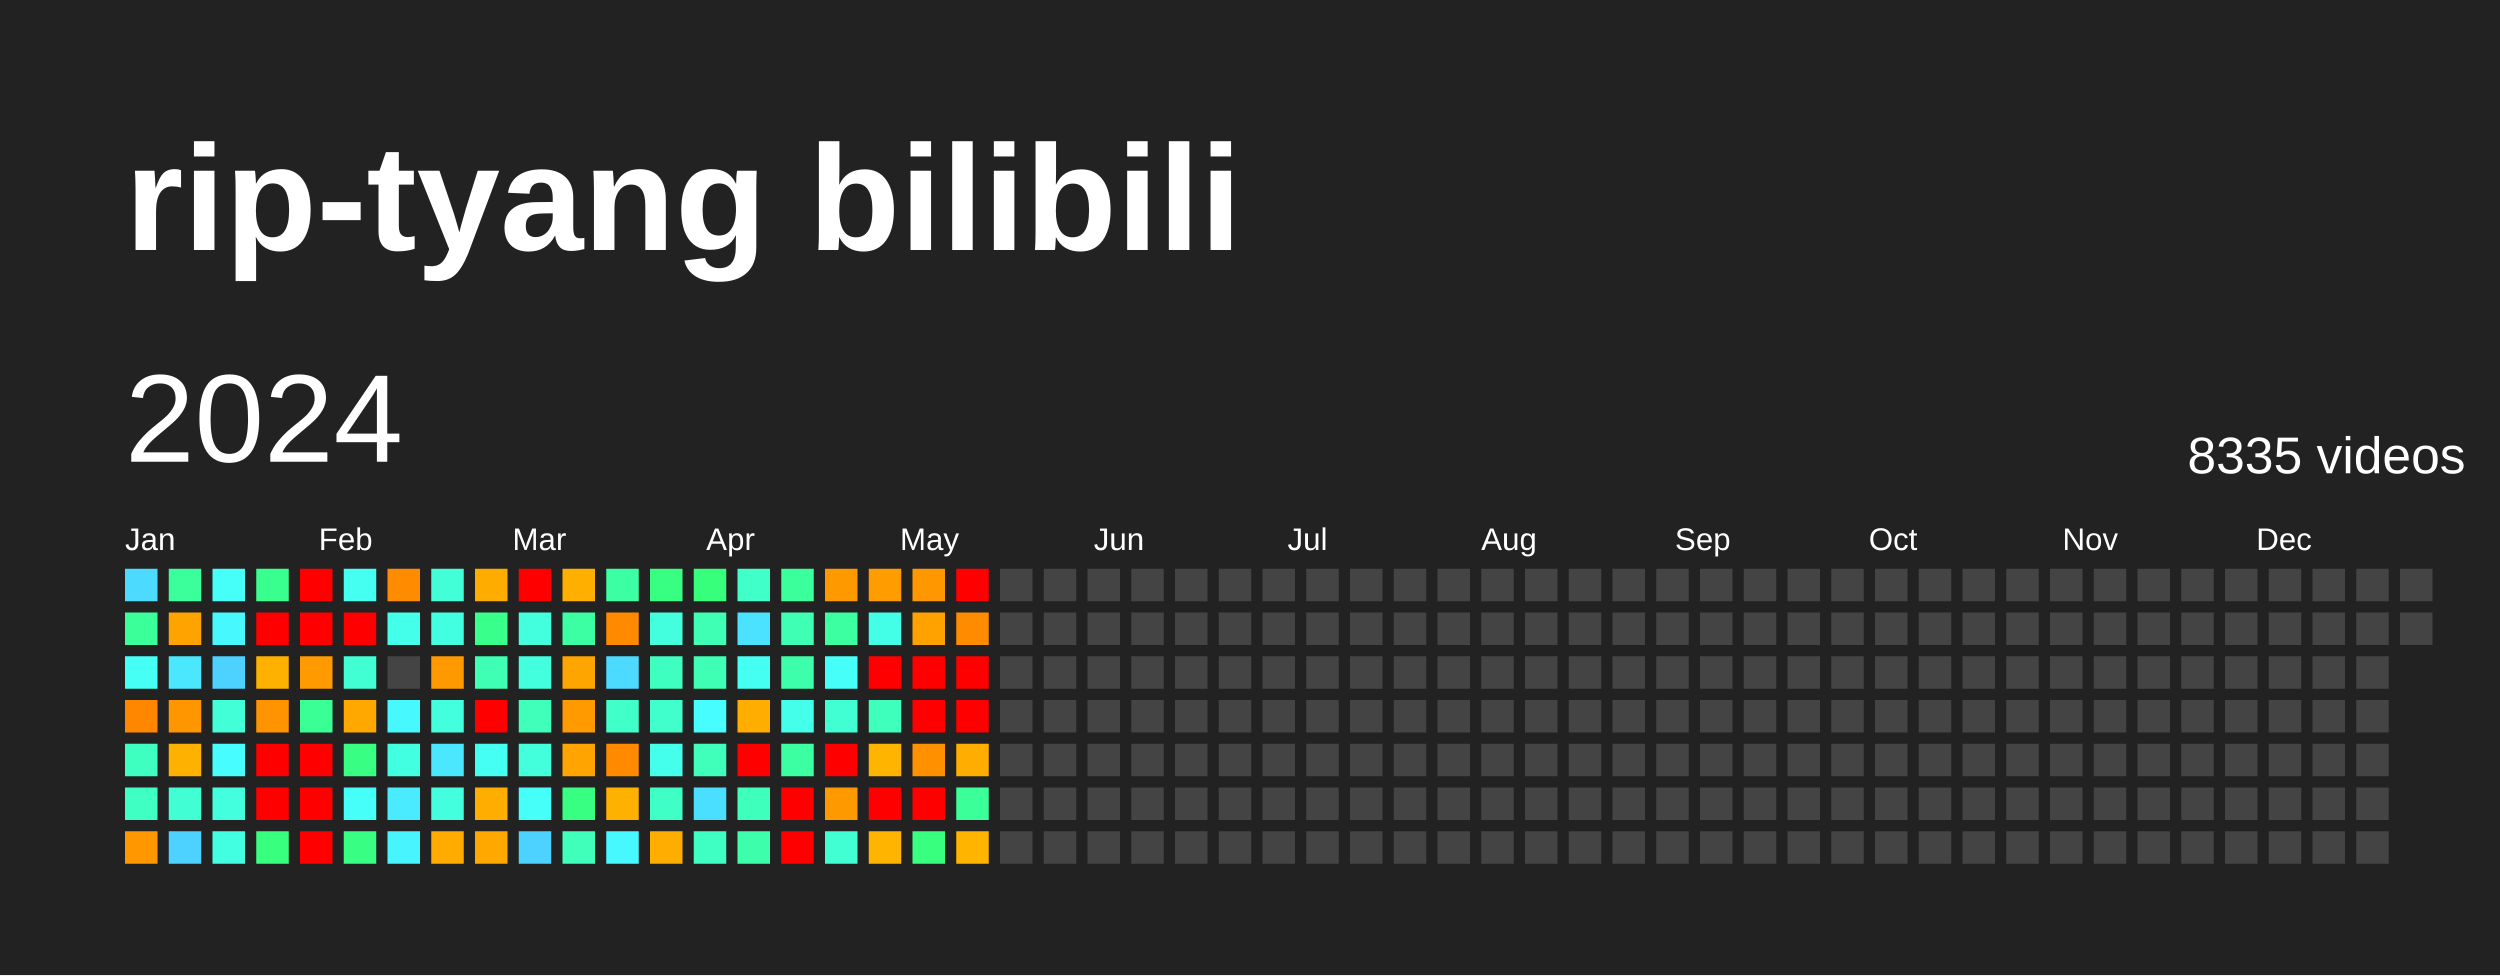
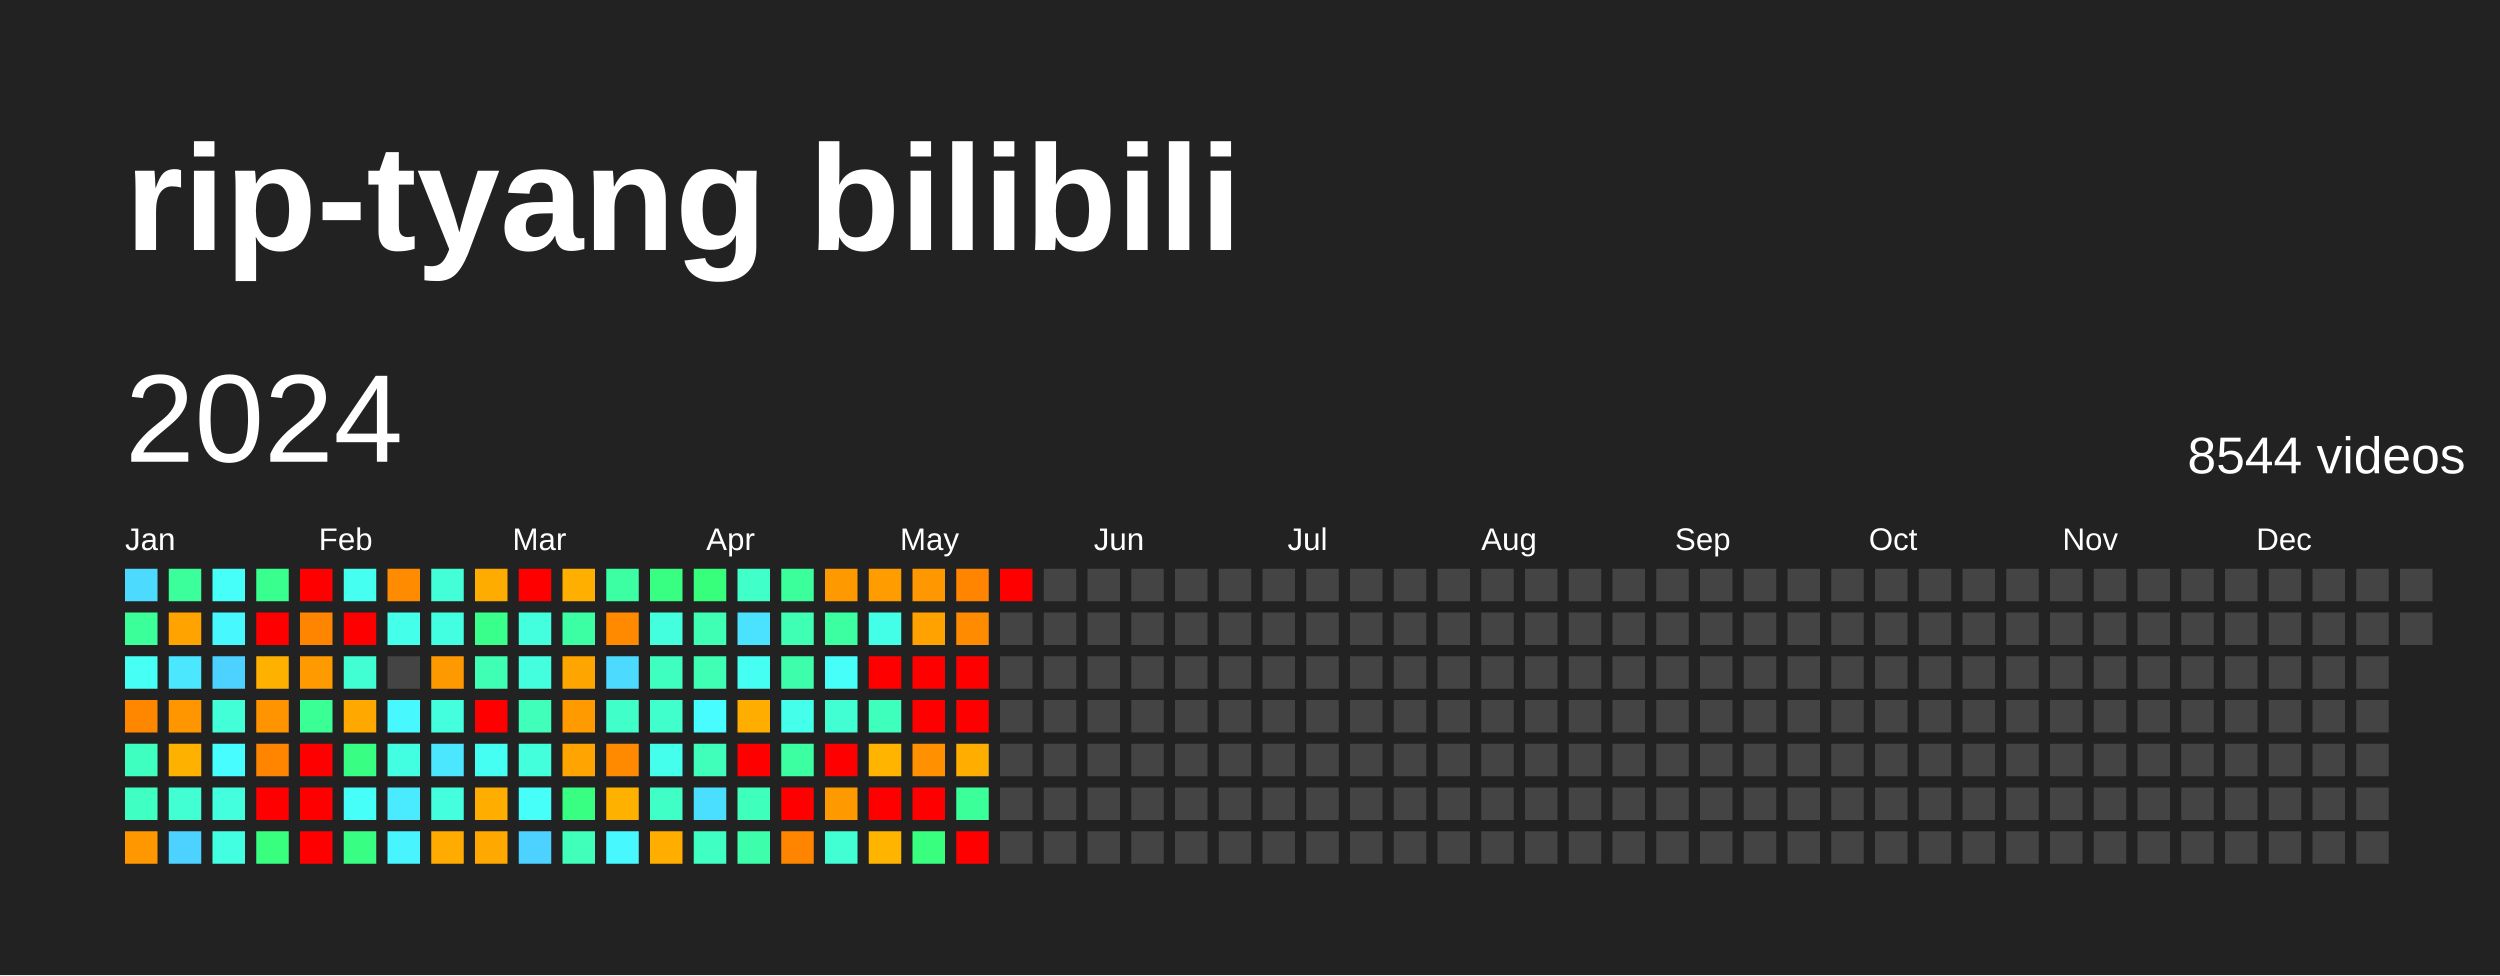
<svg xmlns="http://www.w3.org/2000/svg" baseProfile="full" height="78mm" version="1.1" viewBox="0,0,200,78" width="200mm">
  <defs />
  <rect fill="#222222" height="78" width="200" x="0" y="0" />
  <text fill="#FFFFFF" style="font-size:12px; font-family:Arial; font-weight:bold;" x="10" y="20">rip-tyang bilibili</text>
  <text dominant-baseline="hanging" fill="#FFFFFF" style="font-size:10.0px; font-family:Arial;" x="10" y="30">2024</text>
-   <text dominant-baseline="hanging" fill="#FFFFFF" style="font-size:4.125px; font-family:Arial;" x="175" y="35">8335 videos</text>
+   <text dominant-baseline="hanging" fill="#FFFFFF" style="font-size:4.125px; font-family:Arial;" x="175" y="35">8544 videos</text>
  <text fill="#FFFFFF" style="font-size:2.5px; font-family:Arial" x="10.0" y="44">Jan</text>
  <text fill="#FFFFFF" style="font-size:2.5px; font-family:Arial" x="25.5" y="44">Feb</text>
  <text fill="#FFFFFF" style="font-size:2.5px; font-family:Arial" x="41.0" y="44">Mar</text>
  <text fill="#FFFFFF" style="font-size:2.5px; font-family:Arial" x="56.5" y="44">Apr</text>
  <text fill="#FFFFFF" style="font-size:2.5px; font-family:Arial" x="72.0" y="44">May</text>
  <text fill="#FFFFFF" style="font-size:2.5px; font-family:Arial" x="87.5" y="44">Jun</text>
  <text fill="#FFFFFF" style="font-size:2.5px; font-family:Arial" x="103.0" y="44">Jul</text>
  <text fill="#FFFFFF" style="font-size:2.5px; font-family:Arial" x="118.5" y="44">Aug</text>
  <text fill="#FFFFFF" style="font-size:2.5px; font-family:Arial" x="134.0" y="44">Sep</text>
  <text fill="#FFFFFF" style="font-size:2.5px; font-family:Arial" x="149.5" y="44">Oct</text>
  <text fill="#FFFFFF" style="font-size:2.5px; font-family:Arial" x="165.0" y="44">Nov</text>
  <text fill="#FFFFFF" style="font-size:2.5px; font-family:Arial" x="180.5" y="44">Dec</text>
  <rect fill="#4cdaff" height="2.6" width="2.6" x="10.0" y="45.5" />
  <rect fill="#3bff98" height="2.6" width="2.6" x="10.0" y="49.0" />
  <rect fill="#46fff5" height="2.6" width="2.6" x="10.0" y="52.5" />
  <rect fill="#ff8700" height="2.6" width="2.6" x="10.0" y="56.0" />
  <rect fill="#3fffc0" height="2.6" width="2.6" x="10.0" y="59.5" />
  <rect fill="#40ffc3" height="2.6" width="2.6" x="10.0" y="63.0" />
  <rect fill="#ff9800" height="2.6" width="2.6" x="10.0" y="66.5" />
  <rect fill="#3bff9b" height="2.6" width="2.6" x="13.5" y="45.5" />
  <rect fill="#ffa300" height="2.6" width="2.6" x="13.5" y="49.0" />
  <rect fill="#4ae7ff" height="2.6" width="2.6" x="13.5" y="52.5" />
  <rect fill="#ff9600" height="2.6" width="2.6" x="13.5" y="56.0" />
  <rect fill="#ffb100" height="2.6" width="2.6" x="13.5" y="59.5" />
  <rect fill="#41ffd2" height="2.6" width="2.6" x="13.5" y="63.0" />
  <rect fill="#4dd2ff" height="2.6" width="2.6" x="13.5" y="66.5" />
  <rect fill="#46fff8" height="2.6" width="2.6" x="17.0" y="45.5" />
  <rect fill="#48f8ff" height="2.6" width="2.6" x="17.0" y="49.0" />
  <rect fill="#4dd2ff" height="2.6" width="2.6" x="17.0" y="52.5" />
  <rect fill="#42ffd8" height="2.6" width="2.6" x="17.0" y="56.0" />
  <rect fill="#47fdff" height="2.6" width="2.6" x="17.0" y="59.5" />
  <rect fill="#43ffde" height="2.6" width="2.6" x="17.0" y="63.0" />
  <rect fill="#43ffe1" height="2.6" width="2.6" x="17.0" y="66.5" />
  <rect fill="#39ff8e" height="2.6" width="2.6" x="20.5" y="45.5" />
  <rect fill="red" height="2.6" width="2.6" x="20.5" y="49.0" />
  <rect fill="#ffb100" height="2.6" width="2.6" x="20.5" y="52.5" />
  <rect fill="#ff9300" height="2.6" width="2.6" x="20.5" y="56.0" />
-   <rect fill="red" height="2.6" width="2.6" x="20.5" y="59.5" />
+   <rect fill="#ff8400" height="2.6" width="2.6" x="20.5" y="59.5" />
  <rect fill="red" height="2.6" width="2.6" x="20.5" y="63.0" />
  <rect fill="#38ff7e" height="2.6" width="2.6" x="20.5" y="66.5" />
  <rect fill="red" height="2.6" width="2.6" x="24.0" y="45.5" />
-   <rect fill="red" height="2.6" width="2.6" x="24.0" y="49.0" />
+   <rect fill="#ff8400" height="2.6" width="2.6" x="24.0" y="49.0" />
  <rect fill="#ff9a00" height="2.6" width="2.6" x="24.0" y="52.5" />
  <rect fill="#3aff94" height="2.6" width="2.6" x="24.0" y="56.0" />
  <rect fill="red" height="2.6" width="2.6" x="24.0" y="59.5" />
  <rect fill="red" height="2.6" width="2.6" x="24.0" y="63.0" />
  <rect fill="red" height="2.6" width="2.6" x="24.0" y="66.5" />
  <rect fill="#45fff0" height="2.6" width="2.6" x="27.5" y="45.5" />
  <rect fill="red" height="2.6" width="2.6" x="27.5" y="49.0" />
  <rect fill="#41ffd2" height="2.6" width="2.6" x="27.5" y="52.5" />
  <rect fill="#ffa900" height="2.6" width="2.6" x="27.5" y="56.0" />
  <rect fill="#38ff84" height="2.6" width="2.6" x="27.5" y="59.5" />
  <rect fill="#46fff8" height="2.6" width="2.6" x="27.5" y="63.0" />
  <rect fill="#38ff84" height="2.6" width="2.6" x="27.5" y="66.5" />
  <rect fill="#ff8b00" height="2.6" width="2.6" x="31.0" y="45.5" />
  <rect fill="#44ffea" height="2.6" width="2.6" x="31.0" y="49.0" />
  <rect fill="#444444" height="2.6" width="2.6" x="31.0" y="52.5" />
  <rect fill="#48f8ff" height="2.6" width="2.6" x="31.0" y="56.0" />
  <rect fill="#43ffe1" height="2.6" width="2.6" x="31.0" y="59.5" />
  <rect fill="#4aeaff" height="2.6" width="2.6" x="31.0" y="63.0" />
  <rect fill="#48f5ff" height="2.6" width="2.6" x="31.0" y="66.5" />
  <rect fill="#42ffd8" height="2.6" width="2.6" x="34.5" y="45.5" />
  <rect fill="#43ffe1" height="2.6" width="2.6" x="34.5" y="49.0" />
  <rect fill="#ff9900" height="2.6" width="2.6" x="34.5" y="52.5" />
  <rect fill="#43ffde" height="2.6" width="2.6" x="34.5" y="56.0" />
  <rect fill="#4ae7ff" height="2.6" width="2.6" x="34.5" y="59.5" />
  <rect fill="#43ffde" height="2.6" width="2.6" x="34.5" y="63.0" />
  <rect fill="#ffab00" height="2.6" width="2.6" x="34.5" y="66.5" />
  <rect fill="#ffac00" height="2.6" width="2.6" x="38.0" y="45.5" />
  <rect fill="#39ff8b" height="2.6" width="2.6" x="38.0" y="49.0" />
  <rect fill="#3effb4" height="2.6" width="2.6" x="38.0" y="52.5" />
  <rect fill="red" height="2.6" width="2.6" x="38.0" y="56.0" />
  <rect fill="#45fff2" height="2.6" width="2.6" x="38.0" y="59.5" />
  <rect fill="#ffae00" height="2.6" width="2.6" x="38.0" y="63.0" />
  <rect fill="#ffa900" height="2.6" width="2.6" x="38.0" y="66.5" />
  <rect fill="red" height="2.6" width="2.6" x="41.5" y="45.5" />
  <rect fill="#43ffde" height="2.6" width="2.6" x="41.5" y="49.0" />
  <rect fill="#43ffde" height="2.6" width="2.6" x="41.5" y="52.5" />
  <rect fill="#3fffba" height="2.6" width="2.6" x="41.5" y="56.0" />
  <rect fill="#43ffdb" height="2.6" width="2.6" x="41.5" y="59.5" />
  <rect fill="#46fff8" height="2.6" width="2.6" x="41.5" y="63.0" />
  <rect fill="#4dd2ff" height="2.6" width="2.6" x="41.5" y="66.5" />
  <rect fill="#ffaf00" height="2.6" width="2.6" x="45.0" y="45.5" />
  <rect fill="#3cffa4" height="2.6" width="2.6" x="45.0" y="49.0" />
  <rect fill="#ffa500" height="2.6" width="2.6" x="45.0" y="52.5" />
  <rect fill="#ff9a00" height="2.6" width="2.6" x="45.0" y="56.0" />
  <rect fill="#ffa400" height="2.6" width="2.6" x="45.0" y="59.5" />
  <rect fill="#38ff81" height="2.6" width="2.6" x="45.0" y="63.0" />
  <rect fill="#3fffba" height="2.6" width="2.6" x="45.0" y="66.5" />
  <rect fill="#3cffa4" height="2.6" width="2.6" x="48.5" y="45.5" />
  <rect fill="#ff8a00" height="2.6" width="2.6" x="48.5" y="49.0" />
  <rect fill="#4cdaff" height="2.6" width="2.6" x="48.5" y="52.5" />
  <rect fill="#40ffc9" height="2.6" width="2.6" x="48.5" y="56.0" />
  <rect fill="#ff8a00" height="2.6" width="2.6" x="48.5" y="59.5" />
  <rect fill="#ffb100" height="2.6" width="2.6" x="48.5" y="63.0" />
  <rect fill="#48f8ff" height="2.6" width="2.6" x="48.5" y="66.5" />
  <rect fill="#38ff81" height="2.6" width="2.6" x="52.0" y="45.5" />
  <rect fill="#43ffde" height="2.6" width="2.6" x="52.0" y="49.0" />
  <rect fill="#3fffc0" height="2.6" width="2.6" x="52.0" y="52.5" />
  <rect fill="#41ffcc" height="2.6" width="2.6" x="52.0" y="56.0" />
  <rect fill="#45ffed" height="2.6" width="2.6" x="52.0" y="59.5" />
  <rect fill="#40ffc6" height="2.6" width="2.6" x="52.0" y="63.0" />
  <rect fill="#ffae00" height="2.6" width="2.6" x="52.0" y="66.5" />
  <rect fill="#37ff7b" height="2.6" width="2.6" x="55.5" y="45.5" />
  <rect fill="#3effb4" height="2.6" width="2.6" x="55.5" y="49.0" />
  <rect fill="#3effb4" height="2.6" width="2.6" x="55.5" y="52.5" />
  <rect fill="#47fdff" height="2.6" width="2.6" x="55.5" y="56.0" />
  <rect fill="#3fffba" height="2.6" width="2.6" x="55.5" y="59.5" />
  <rect fill="#4bdfff" height="2.6" width="2.6" x="55.5" y="63.0" />
  <rect fill="#40ffc3" height="2.6" width="2.6" x="55.5" y="66.5" />
  <rect fill="#40ffc9" height="2.6" width="2.6" x="59.0" y="45.5" />
  <rect fill="#4be2ff" height="2.6" width="2.6" x="59.0" y="49.0" />
  <rect fill="#45fff2" height="2.6" width="2.6" x="59.0" y="52.5" />
  <rect fill="#ffae00" height="2.6" width="2.6" x="59.0" y="56.0" />
  <rect fill="red" height="2.6" width="2.6" x="59.0" y="59.5" />
  <rect fill="#3fffbd" height="2.6" width="2.6" x="59.0" y="63.0" />
  <rect fill="#3dffab" height="2.6" width="2.6" x="59.0" y="66.5" />
  <rect fill="#3bff9b" height="2.6" width="2.6" x="62.5" y="45.5" />
  <rect fill="#3effb4" height="2.6" width="2.6" x="62.5" y="49.0" />
  <rect fill="#3dffab" height="2.6" width="2.6" x="62.5" y="52.5" />
  <rect fill="#44ffea" height="2.6" width="2.6" x="62.5" y="56.0" />
  <rect fill="#3cffa1" height="2.6" width="2.6" x="62.5" y="59.5" />
  <rect fill="red" height="2.6" width="2.6" x="62.5" y="63.0" />
-   <rect fill="red" height="2.6" width="2.6" x="62.5" y="66.5" />
+   <rect fill="#ff8500" height="2.6" width="2.6" x="62.5" y="66.5" />
  <rect fill="#ff9900" height="2.6" width="2.6" x="66.0" y="45.5" />
  <rect fill="#3cffa1" height="2.6" width="2.6" x="66.0" y="49.0" />
  <rect fill="#46fff8" height="2.6" width="2.6" x="66.0" y="52.5" />
  <rect fill="#41ffd2" height="2.6" width="2.6" x="66.0" y="56.0" />
  <rect fill="red" height="2.6" width="2.6" x="66.0" y="59.5" />
  <rect fill="#ff9900" height="2.6" width="2.6" x="66.0" y="63.0" />
  <rect fill="#41ffd2" height="2.6" width="2.6" x="66.0" y="66.5" />
  <rect fill="#ff9c00" height="2.6" width="2.6" x="69.5" y="45.5" />
  <rect fill="#44ffe7" height="2.6" width="2.6" x="69.5" y="49.0" />
  <rect fill="red" height="2.6" width="2.6" x="69.5" y="52.5" />
  <rect fill="#3fffbd" height="2.6" width="2.6" x="69.5" y="56.0" />
  <rect fill="#ffb400" height="2.6" width="2.6" x="69.5" y="59.5" />
  <rect fill="red" height="2.6" width="2.6" x="69.5" y="63.0" />
  <rect fill="#ffb400" height="2.6" width="2.6" x="69.5" y="66.5" />
  <rect fill="#ff9800" height="2.6" width="2.6" x="73.0" y="45.5" />
  <rect fill="#ffa200" height="2.6" width="2.6" x="73.0" y="49.0" />
  <rect fill="red" height="2.6" width="2.6" x="73.0" y="52.5" />
  <rect fill="red" height="2.6" width="2.6" x="73.0" y="56.0" />
  <rect fill="#ff9100" height="2.6" width="2.6" x="73.0" y="59.5" />
  <rect fill="red" height="2.6" width="2.6" x="73.0" y="63.0" />
  <rect fill="#38ff7e" height="2.6" width="2.6" x="73.0" y="66.5" />
-   <rect fill="red" height="2.6" width="2.6" x="76.5" y="45.5" />
+   <rect fill="#ff8500" height="2.6" width="2.6" x="76.5" y="45.5" />
  <rect fill="#ff8c00" height="2.6" width="2.6" x="76.5" y="49.0" />
  <rect fill="red" height="2.6" width="2.6" x="76.5" y="52.5" />
  <rect fill="red" height="2.6" width="2.6" x="76.5" y="56.0" />
  <rect fill="#ffae00" height="2.6" width="2.6" x="76.5" y="59.5" />
  <rect fill="#3bff98" height="2.6" width="2.6" x="76.5" y="63.0" />
-   <rect fill="#ffb500" height="2.6" width="2.6" x="76.5" y="66.5" />
-   <rect fill="#444444" height="2.6" width="2.6" x="80.0" y="45.5" />
+   <rect fill="red" height="2.6" width="2.6" x="76.5" y="66.5" />
+   <rect fill="red" height="2.6" width="2.6" x="80.0" y="45.5" />
  <rect fill="#444444" height="2.6" width="2.6" x="80.0" y="49.0" />
  <rect fill="#444444" height="2.6" width="2.6" x="80.0" y="52.5" />
  <rect fill="#444444" height="2.6" width="2.6" x="80.0" y="56.0" />
  <rect fill="#444444" height="2.6" width="2.6" x="80.0" y="59.5" />
  <rect fill="#444444" height="2.6" width="2.6" x="80.0" y="63.0" />
  <rect fill="#444444" height="2.6" width="2.6" x="80.0" y="66.5" />
  <rect fill="#444444" height="2.6" width="2.6" x="83.5" y="45.5" />
  <rect fill="#444444" height="2.6" width="2.6" x="83.5" y="49.0" />
  <rect fill="#444444" height="2.6" width="2.6" x="83.5" y="52.5" />
  <rect fill="#444444" height="2.6" width="2.6" x="83.5" y="56.0" />
  <rect fill="#444444" height="2.6" width="2.6" x="83.5" y="59.5" />
  <rect fill="#444444" height="2.6" width="2.6" x="83.5" y="63.0" />
  <rect fill="#444444" height="2.6" width="2.6" x="83.5" y="66.5" />
  <rect fill="#444444" height="2.6" width="2.6" x="87.0" y="45.5" />
  <rect fill="#444444" height="2.6" width="2.6" x="87.0" y="49.0" />
  <rect fill="#444444" height="2.6" width="2.6" x="87.0" y="52.5" />
  <rect fill="#444444" height="2.6" width="2.6" x="87.0" y="56.0" />
  <rect fill="#444444" height="2.6" width="2.6" x="87.0" y="59.5" />
  <rect fill="#444444" height="2.6" width="2.6" x="87.0" y="63.0" />
  <rect fill="#444444" height="2.6" width="2.6" x="87.0" y="66.5" />
  <rect fill="#444444" height="2.6" width="2.6" x="90.5" y="45.5" />
  <rect fill="#444444" height="2.6" width="2.6" x="90.5" y="49.0" />
  <rect fill="#444444" height="2.6" width="2.6" x="90.5" y="52.5" />
  <rect fill="#444444" height="2.6" width="2.6" x="90.5" y="56.0" />
  <rect fill="#444444" height="2.6" width="2.6" x="90.5" y="59.5" />
  <rect fill="#444444" height="2.6" width="2.6" x="90.5" y="63.0" />
  <rect fill="#444444" height="2.6" width="2.6" x="90.5" y="66.5" />
  <rect fill="#444444" height="2.6" width="2.6" x="94.0" y="45.5" />
  <rect fill="#444444" height="2.6" width="2.6" x="94.0" y="49.0" />
  <rect fill="#444444" height="2.6" width="2.6" x="94.0" y="52.5" />
  <rect fill="#444444" height="2.6" width="2.6" x="94.0" y="56.0" />
  <rect fill="#444444" height="2.6" width="2.6" x="94.0" y="59.5" />
  <rect fill="#444444" height="2.6" width="2.6" x="94.0" y="63.0" />
  <rect fill="#444444" height="2.6" width="2.6" x="94.0" y="66.5" />
  <rect fill="#444444" height="2.6" width="2.6" x="97.5" y="45.5" />
  <rect fill="#444444" height="2.6" width="2.6" x="97.5" y="49.0" />
  <rect fill="#444444" height="2.6" width="2.6" x="97.5" y="52.5" />
  <rect fill="#444444" height="2.6" width="2.6" x="97.5" y="56.0" />
  <rect fill="#444444" height="2.6" width="2.6" x="97.5" y="59.5" />
  <rect fill="#444444" height="2.6" width="2.6" x="97.5" y="63.0" />
  <rect fill="#444444" height="2.6" width="2.6" x="97.5" y="66.5" />
  <rect fill="#444444" height="2.6" width="2.6" x="101.0" y="45.5" />
  <rect fill="#444444" height="2.6" width="2.6" x="101.0" y="49.0" />
  <rect fill="#444444" height="2.6" width="2.6" x="101.0" y="52.5" />
  <rect fill="#444444" height="2.6" width="2.6" x="101.0" y="56.0" />
  <rect fill="#444444" height="2.6" width="2.6" x="101.0" y="59.5" />
  <rect fill="#444444" height="2.6" width="2.6" x="101.0" y="63.0" />
  <rect fill="#444444" height="2.6" width="2.6" x="101.0" y="66.5" />
  <rect fill="#444444" height="2.6" width="2.6" x="104.5" y="45.5" />
  <rect fill="#444444" height="2.6" width="2.6" x="104.5" y="49.0" />
  <rect fill="#444444" height="2.6" width="2.6" x="104.5" y="52.5" />
  <rect fill="#444444" height="2.6" width="2.6" x="104.5" y="56.0" />
  <rect fill="#444444" height="2.6" width="2.6" x="104.5" y="59.5" />
  <rect fill="#444444" height="2.6" width="2.6" x="104.5" y="63.0" />
  <rect fill="#444444" height="2.6" width="2.6" x="104.5" y="66.5" />
  <rect fill="#444444" height="2.6" width="2.6" x="108.0" y="45.5" />
  <rect fill="#444444" height="2.6" width="2.6" x="108.0" y="49.0" />
  <rect fill="#444444" height="2.6" width="2.6" x="108.0" y="52.5" />
  <rect fill="#444444" height="2.6" width="2.6" x="108.0" y="56.0" />
  <rect fill="#444444" height="2.6" width="2.6" x="108.0" y="59.5" />
  <rect fill="#444444" height="2.6" width="2.6" x="108.0" y="63.0" />
  <rect fill="#444444" height="2.6" width="2.6" x="108.0" y="66.5" />
  <rect fill="#444444" height="2.6" width="2.6" x="111.5" y="45.5" />
  <rect fill="#444444" height="2.6" width="2.6" x="111.5" y="49.0" />
  <rect fill="#444444" height="2.6" width="2.6" x="111.5" y="52.5" />
  <rect fill="#444444" height="2.6" width="2.6" x="111.5" y="56.0" />
  <rect fill="#444444" height="2.6" width="2.6" x="111.5" y="59.5" />
  <rect fill="#444444" height="2.6" width="2.6" x="111.5" y="63.0" />
  <rect fill="#444444" height="2.6" width="2.6" x="111.5" y="66.5" />
  <rect fill="#444444" height="2.6" width="2.6" x="115.0" y="45.5" />
  <rect fill="#444444" height="2.6" width="2.6" x="115.0" y="49.0" />
  <rect fill="#444444" height="2.6" width="2.6" x="115.0" y="52.5" />
  <rect fill="#444444" height="2.6" width="2.6" x="115.0" y="56.0" />
  <rect fill="#444444" height="2.6" width="2.6" x="115.0" y="59.5" />
  <rect fill="#444444" height="2.6" width="2.6" x="115.0" y="63.0" />
  <rect fill="#444444" height="2.6" width="2.6" x="115.0" y="66.5" />
  <rect fill="#444444" height="2.6" width="2.6" x="118.5" y="45.5" />
  <rect fill="#444444" height="2.6" width="2.6" x="118.5" y="49.0" />
  <rect fill="#444444" height="2.6" width="2.6" x="118.5" y="52.5" />
  <rect fill="#444444" height="2.6" width="2.6" x="118.5" y="56.0" />
  <rect fill="#444444" height="2.6" width="2.6" x="118.5" y="59.5" />
  <rect fill="#444444" height="2.6" width="2.6" x="118.5" y="63.0" />
  <rect fill="#444444" height="2.6" width="2.6" x="118.5" y="66.5" />
  <rect fill="#444444" height="2.6" width="2.6" x="122.0" y="45.5" />
  <rect fill="#444444" height="2.6" width="2.6" x="122.0" y="49.0" />
  <rect fill="#444444" height="2.6" width="2.6" x="122.0" y="52.5" />
  <rect fill="#444444" height="2.6" width="2.6" x="122.0" y="56.0" />
  <rect fill="#444444" height="2.6" width="2.6" x="122.0" y="59.5" />
  <rect fill="#444444" height="2.6" width="2.6" x="122.0" y="63.0" />
  <rect fill="#444444" height="2.6" width="2.6" x="122.0" y="66.5" />
  <rect fill="#444444" height="2.6" width="2.6" x="125.5" y="45.5" />
  <rect fill="#444444" height="2.6" width="2.6" x="125.5" y="49.0" />
  <rect fill="#444444" height="2.6" width="2.6" x="125.5" y="52.5" />
  <rect fill="#444444" height="2.6" width="2.6" x="125.5" y="56.0" />
  <rect fill="#444444" height="2.6" width="2.6" x="125.5" y="59.5" />
  <rect fill="#444444" height="2.6" width="2.6" x="125.5" y="63.0" />
  <rect fill="#444444" height="2.6" width="2.6" x="125.5" y="66.5" />
  <rect fill="#444444" height="2.6" width="2.6" x="129.0" y="45.5" />
  <rect fill="#444444" height="2.6" width="2.6" x="129.0" y="49.0" />
  <rect fill="#444444" height="2.6" width="2.6" x="129.0" y="52.5" />
  <rect fill="#444444" height="2.6" width="2.6" x="129.0" y="56.0" />
  <rect fill="#444444" height="2.6" width="2.6" x="129.0" y="59.5" />
  <rect fill="#444444" height="2.6" width="2.6" x="129.0" y="63.0" />
  <rect fill="#444444" height="2.6" width="2.6" x="129.0" y="66.5" />
  <rect fill="#444444" height="2.6" width="2.6" x="132.5" y="45.5" />
  <rect fill="#444444" height="2.6" width="2.6" x="132.5" y="49.0" />
  <rect fill="#444444" height="2.6" width="2.6" x="132.5" y="52.5" />
  <rect fill="#444444" height="2.6" width="2.6" x="132.5" y="56.0" />
  <rect fill="#444444" height="2.6" width="2.6" x="132.5" y="59.5" />
  <rect fill="#444444" height="2.6" width="2.6" x="132.5" y="63.0" />
  <rect fill="#444444" height="2.6" width="2.6" x="132.5" y="66.5" />
  <rect fill="#444444" height="2.6" width="2.6" x="136.0" y="45.5" />
  <rect fill="#444444" height="2.6" width="2.6" x="136.0" y="49.0" />
  <rect fill="#444444" height="2.6" width="2.6" x="136.0" y="52.5" />
  <rect fill="#444444" height="2.6" width="2.6" x="136.0" y="56.0" />
  <rect fill="#444444" height="2.6" width="2.6" x="136.0" y="59.5" />
  <rect fill="#444444" height="2.6" width="2.6" x="136.0" y="63.0" />
  <rect fill="#444444" height="2.6" width="2.6" x="136.0" y="66.5" />
  <rect fill="#444444" height="2.6" width="2.6" x="139.5" y="45.5" />
  <rect fill="#444444" height="2.6" width="2.6" x="139.5" y="49.0" />
  <rect fill="#444444" height="2.6" width="2.6" x="139.5" y="52.5" />
  <rect fill="#444444" height="2.6" width="2.6" x="139.5" y="56.0" />
  <rect fill="#444444" height="2.6" width="2.6" x="139.5" y="59.5" />
  <rect fill="#444444" height="2.6" width="2.6" x="139.5" y="63.0" />
  <rect fill="#444444" height="2.6" width="2.6" x="139.5" y="66.5" />
  <rect fill="#444444" height="2.6" width="2.6" x="143.0" y="45.5" />
  <rect fill="#444444" height="2.6" width="2.6" x="143.0" y="49.0" />
  <rect fill="#444444" height="2.6" width="2.6" x="143.0" y="52.5" />
  <rect fill="#444444" height="2.6" width="2.6" x="143.0" y="56.0" />
  <rect fill="#444444" height="2.6" width="2.6" x="143.0" y="59.5" />
  <rect fill="#444444" height="2.6" width="2.6" x="143.0" y="63.0" />
  <rect fill="#444444" height="2.6" width="2.6" x="143.0" y="66.5" />
  <rect fill="#444444" height="2.6" width="2.6" x="146.5" y="45.5" />
  <rect fill="#444444" height="2.6" width="2.6" x="146.5" y="49.0" />
  <rect fill="#444444" height="2.6" width="2.6" x="146.5" y="52.5" />
  <rect fill="#444444" height="2.6" width="2.6" x="146.5" y="56.0" />
  <rect fill="#444444" height="2.6" width="2.6" x="146.5" y="59.5" />
  <rect fill="#444444" height="2.6" width="2.6" x="146.5" y="63.0" />
  <rect fill="#444444" height="2.6" width="2.6" x="146.5" y="66.5" />
  <rect fill="#444444" height="2.6" width="2.6" x="150.0" y="45.5" />
  <rect fill="#444444" height="2.6" width="2.6" x="150.0" y="49.0" />
  <rect fill="#444444" height="2.6" width="2.6" x="150.0" y="52.5" />
  <rect fill="#444444" height="2.6" width="2.6" x="150.0" y="56.0" />
  <rect fill="#444444" height="2.6" width="2.6" x="150.0" y="59.5" />
  <rect fill="#444444" height="2.6" width="2.6" x="150.0" y="63.0" />
  <rect fill="#444444" height="2.6" width="2.6" x="150.0" y="66.5" />
  <rect fill="#444444" height="2.6" width="2.6" x="153.5" y="45.5" />
  <rect fill="#444444" height="2.6" width="2.6" x="153.5" y="49.0" />
  <rect fill="#444444" height="2.6" width="2.6" x="153.5" y="52.5" />
  <rect fill="#444444" height="2.6" width="2.6" x="153.5" y="56.0" />
  <rect fill="#444444" height="2.6" width="2.6" x="153.5" y="59.5" />
  <rect fill="#444444" height="2.6" width="2.6" x="153.5" y="63.0" />
  <rect fill="#444444" height="2.6" width="2.6" x="153.5" y="66.5" />
  <rect fill="#444444" height="2.6" width="2.6" x="157.0" y="45.5" />
  <rect fill="#444444" height="2.6" width="2.6" x="157.0" y="49.0" />
  <rect fill="#444444" height="2.6" width="2.6" x="157.0" y="52.5" />
  <rect fill="#444444" height="2.6" width="2.6" x="157.0" y="56.0" />
  <rect fill="#444444" height="2.6" width="2.6" x="157.0" y="59.5" />
  <rect fill="#444444" height="2.6" width="2.6" x="157.0" y="63.0" />
  <rect fill="#444444" height="2.6" width="2.6" x="157.0" y="66.5" />
  <rect fill="#444444" height="2.6" width="2.6" x="160.5" y="45.5" />
  <rect fill="#444444" height="2.6" width="2.6" x="160.5" y="49.0" />
  <rect fill="#444444" height="2.6" width="2.6" x="160.5" y="52.5" />
  <rect fill="#444444" height="2.6" width="2.6" x="160.5" y="56.0" />
  <rect fill="#444444" height="2.6" width="2.6" x="160.5" y="59.5" />
  <rect fill="#444444" height="2.6" width="2.6" x="160.5" y="63.0" />
  <rect fill="#444444" height="2.6" width="2.6" x="160.5" y="66.5" />
  <rect fill="#444444" height="2.6" width="2.6" x="164.0" y="45.5" />
  <rect fill="#444444" height="2.6" width="2.6" x="164.0" y="49.0" />
  <rect fill="#444444" height="2.6" width="2.6" x="164.0" y="52.5" />
  <rect fill="#444444" height="2.6" width="2.6" x="164.0" y="56.0" />
  <rect fill="#444444" height="2.6" width="2.6" x="164.0" y="59.5" />
  <rect fill="#444444" height="2.6" width="2.6" x="164.0" y="63.0" />
  <rect fill="#444444" height="2.6" width="2.6" x="164.0" y="66.5" />
  <rect fill="#444444" height="2.6" width="2.6" x="167.5" y="45.5" />
  <rect fill="#444444" height="2.6" width="2.6" x="167.5" y="49.0" />
  <rect fill="#444444" height="2.6" width="2.6" x="167.5" y="52.5" />
  <rect fill="#444444" height="2.6" width="2.6" x="167.5" y="56.0" />
  <rect fill="#444444" height="2.6" width="2.6" x="167.5" y="59.5" />
  <rect fill="#444444" height="2.6" width="2.6" x="167.5" y="63.0" />
  <rect fill="#444444" height="2.6" width="2.6" x="167.5" y="66.5" />
  <rect fill="#444444" height="2.6" width="2.6" x="171.0" y="45.5" />
  <rect fill="#444444" height="2.6" width="2.6" x="171.0" y="49.0" />
  <rect fill="#444444" height="2.6" width="2.6" x="171.0" y="52.5" />
  <rect fill="#444444" height="2.6" width="2.6" x="171.0" y="56.0" />
  <rect fill="#444444" height="2.6" width="2.6" x="171.0" y="59.5" />
  <rect fill="#444444" height="2.6" width="2.6" x="171.0" y="63.0" />
  <rect fill="#444444" height="2.6" width="2.6" x="171.0" y="66.5" />
  <rect fill="#444444" height="2.6" width="2.6" x="174.5" y="45.5" />
  <rect fill="#444444" height="2.6" width="2.6" x="174.5" y="49.0" />
  <rect fill="#444444" height="2.6" width="2.6" x="174.5" y="52.5" />
  <rect fill="#444444" height="2.6" width="2.6" x="174.5" y="56.0" />
  <rect fill="#444444" height="2.6" width="2.6" x="174.5" y="59.5" />
  <rect fill="#444444" height="2.6" width="2.6" x="174.5" y="63.0" />
  <rect fill="#444444" height="2.6" width="2.6" x="174.5" y="66.5" />
  <rect fill="#444444" height="2.6" width="2.6" x="178.0" y="45.5" />
  <rect fill="#444444" height="2.6" width="2.6" x="178.0" y="49.0" />
  <rect fill="#444444" height="2.6" width="2.6" x="178.0" y="52.5" />
  <rect fill="#444444" height="2.6" width="2.6" x="178.0" y="56.0" />
  <rect fill="#444444" height="2.6" width="2.6" x="178.0" y="59.5" />
  <rect fill="#444444" height="2.6" width="2.6" x="178.0" y="63.0" />
  <rect fill="#444444" height="2.6" width="2.6" x="178.0" y="66.5" />
  <rect fill="#444444" height="2.6" width="2.6" x="181.5" y="45.5" />
  <rect fill="#444444" height="2.6" width="2.6" x="181.5" y="49.0" />
  <rect fill="#444444" height="2.6" width="2.6" x="181.5" y="52.5" />
  <rect fill="#444444" height="2.6" width="2.6" x="181.5" y="56.0" />
  <rect fill="#444444" height="2.6" width="2.6" x="181.5" y="59.5" />
  <rect fill="#444444" height="2.6" width="2.6" x="181.5" y="63.0" />
  <rect fill="#444444" height="2.6" width="2.6" x="181.5" y="66.5" />
  <rect fill="#444444" height="2.6" width="2.6" x="185.0" y="45.5" />
  <rect fill="#444444" height="2.6" width="2.6" x="185.0" y="49.0" />
  <rect fill="#444444" height="2.6" width="2.6" x="185.0" y="52.5" />
  <rect fill="#444444" height="2.6" width="2.6" x="185.0" y="56.0" />
  <rect fill="#444444" height="2.6" width="2.6" x="185.0" y="59.5" />
  <rect fill="#444444" height="2.6" width="2.6" x="185.0" y="63.0" />
  <rect fill="#444444" height="2.6" width="2.6" x="185.0" y="66.5" />
  <rect fill="#444444" height="2.6" width="2.6" x="188.5" y="45.5" />
  <rect fill="#444444" height="2.6" width="2.6" x="188.5" y="49.0" />
  <rect fill="#444444" height="2.6" width="2.6" x="188.5" y="52.5" />
  <rect fill="#444444" height="2.6" width="2.6" x="188.5" y="56.0" />
  <rect fill="#444444" height="2.6" width="2.6" x="188.5" y="59.5" />
  <rect fill="#444444" height="2.6" width="2.6" x="188.5" y="63.0" />
  <rect fill="#444444" height="2.6" width="2.6" x="188.5" y="66.5" />
  <rect fill="#444444" height="2.6" width="2.6" x="192.0" y="45.5" />
  <rect fill="#444444" height="2.6" width="2.6" x="192.0" y="49.0" />
</svg>
